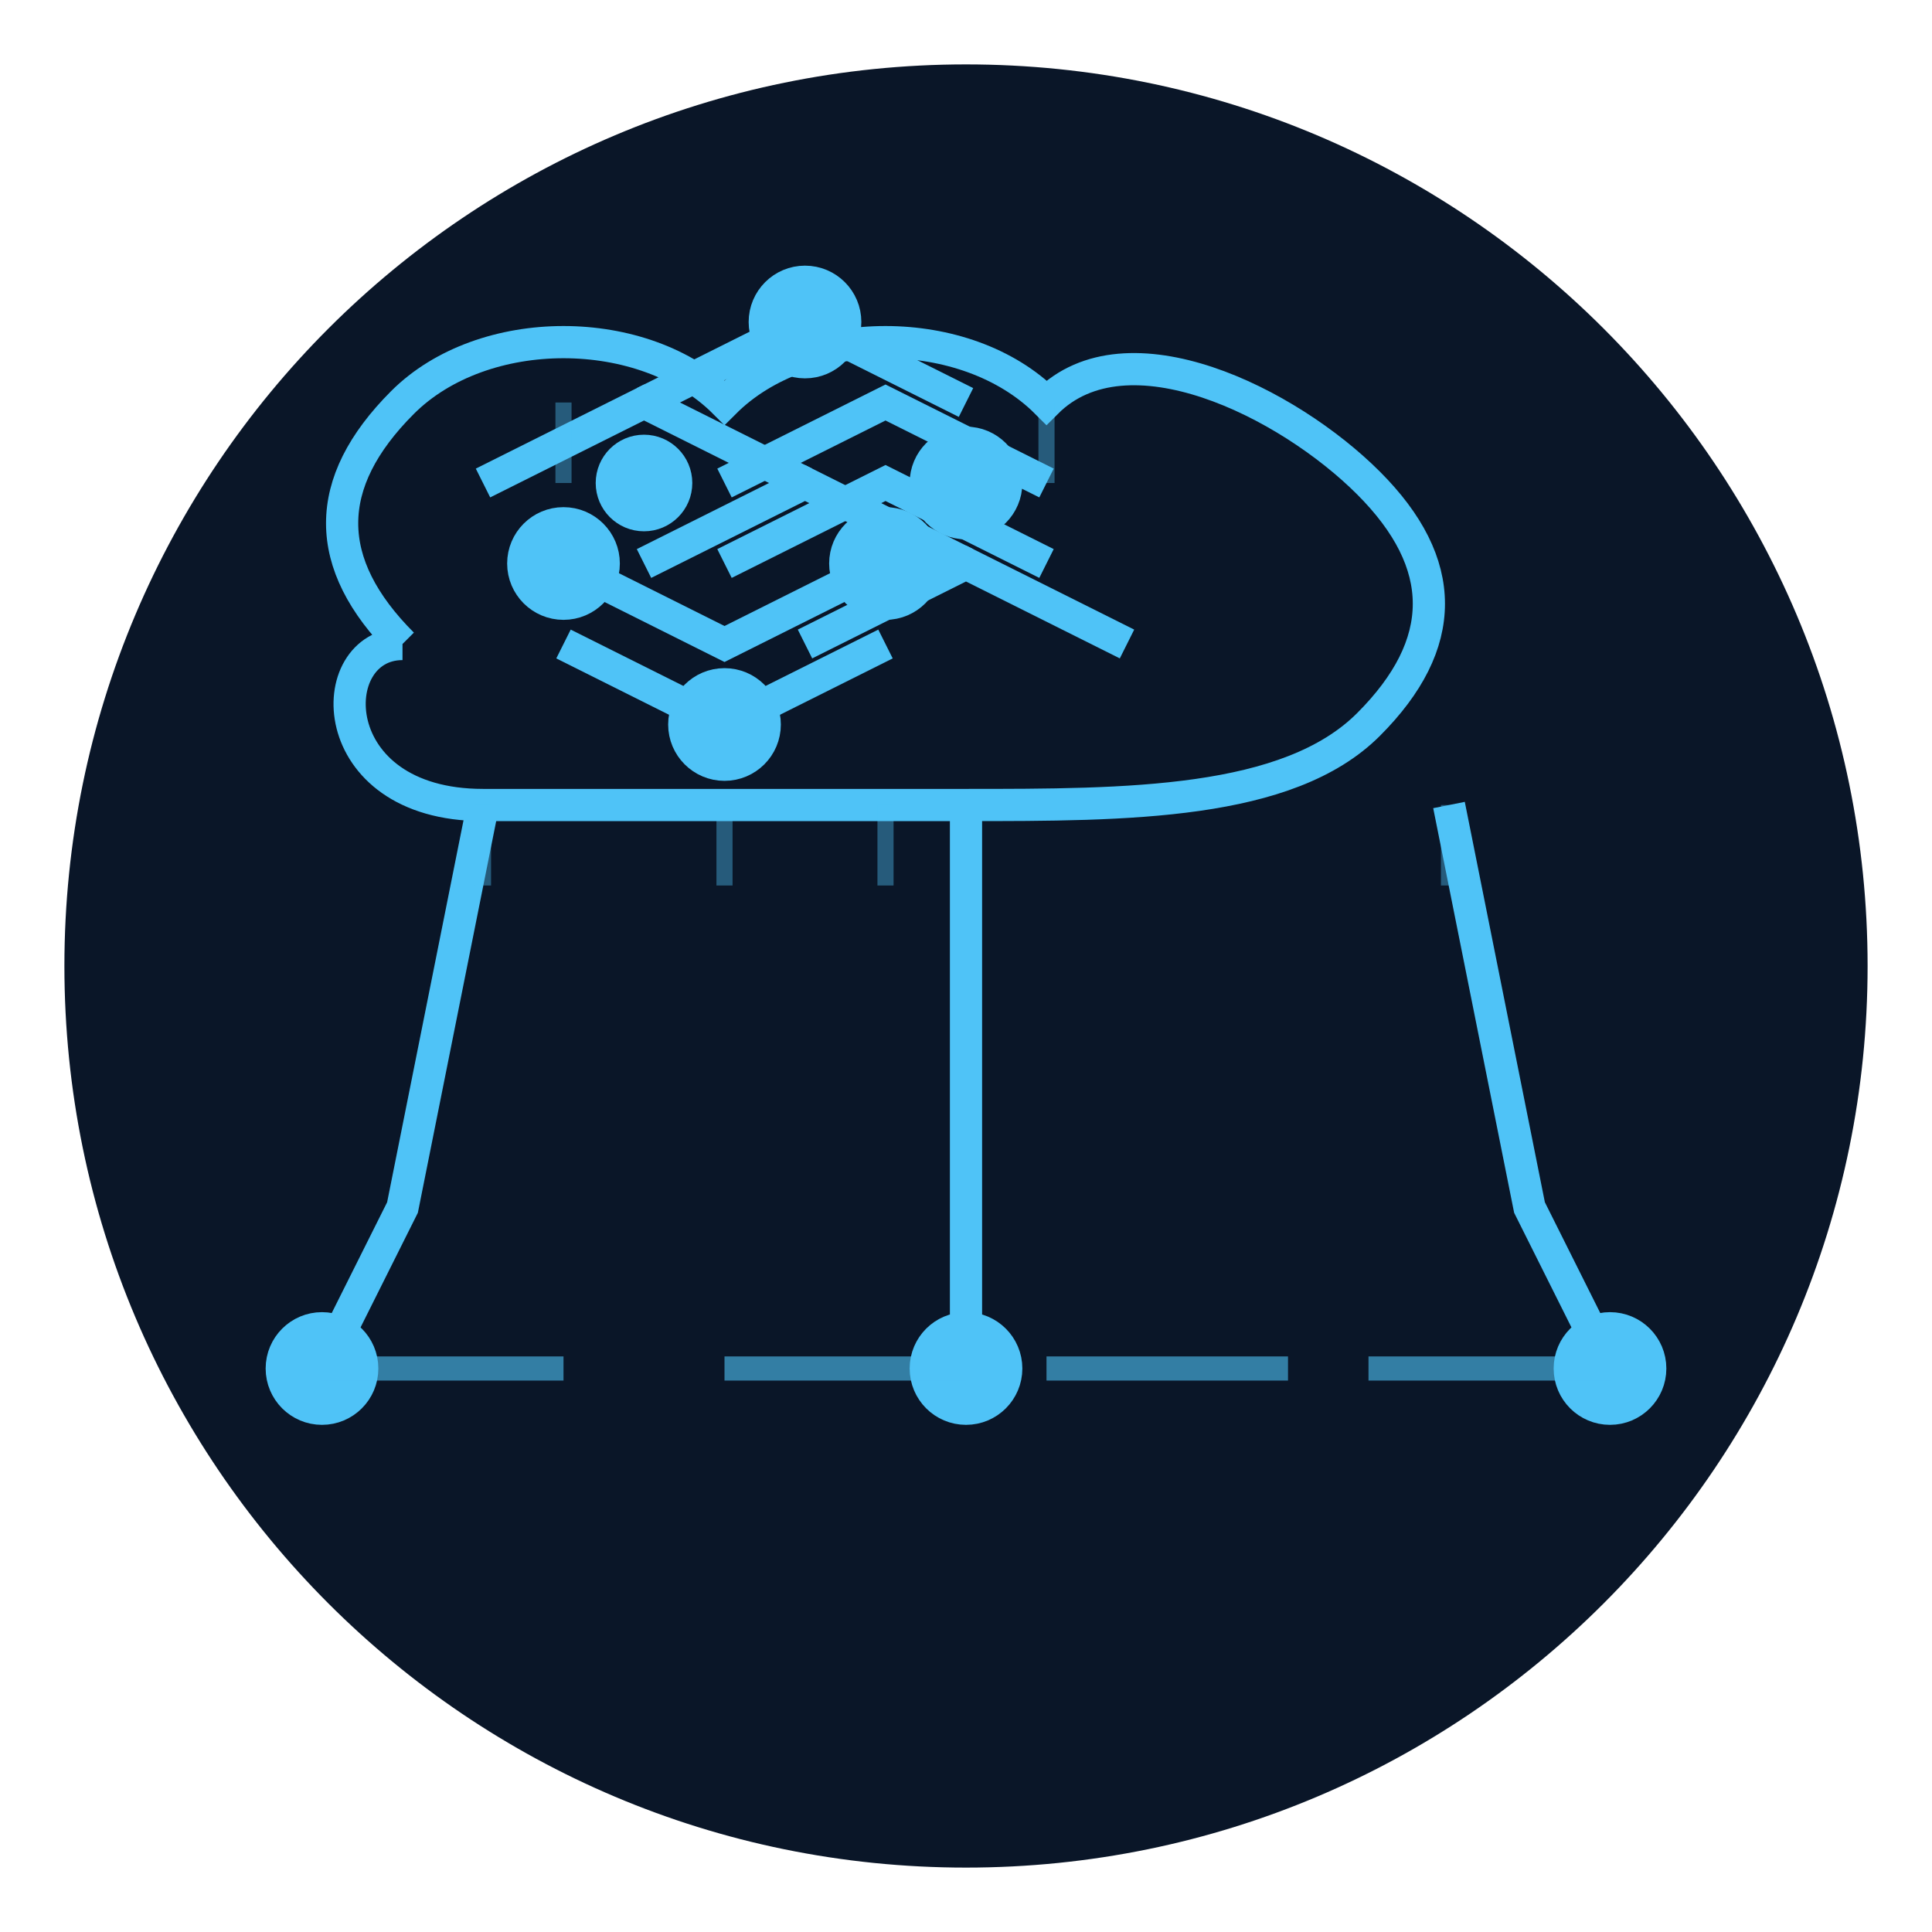
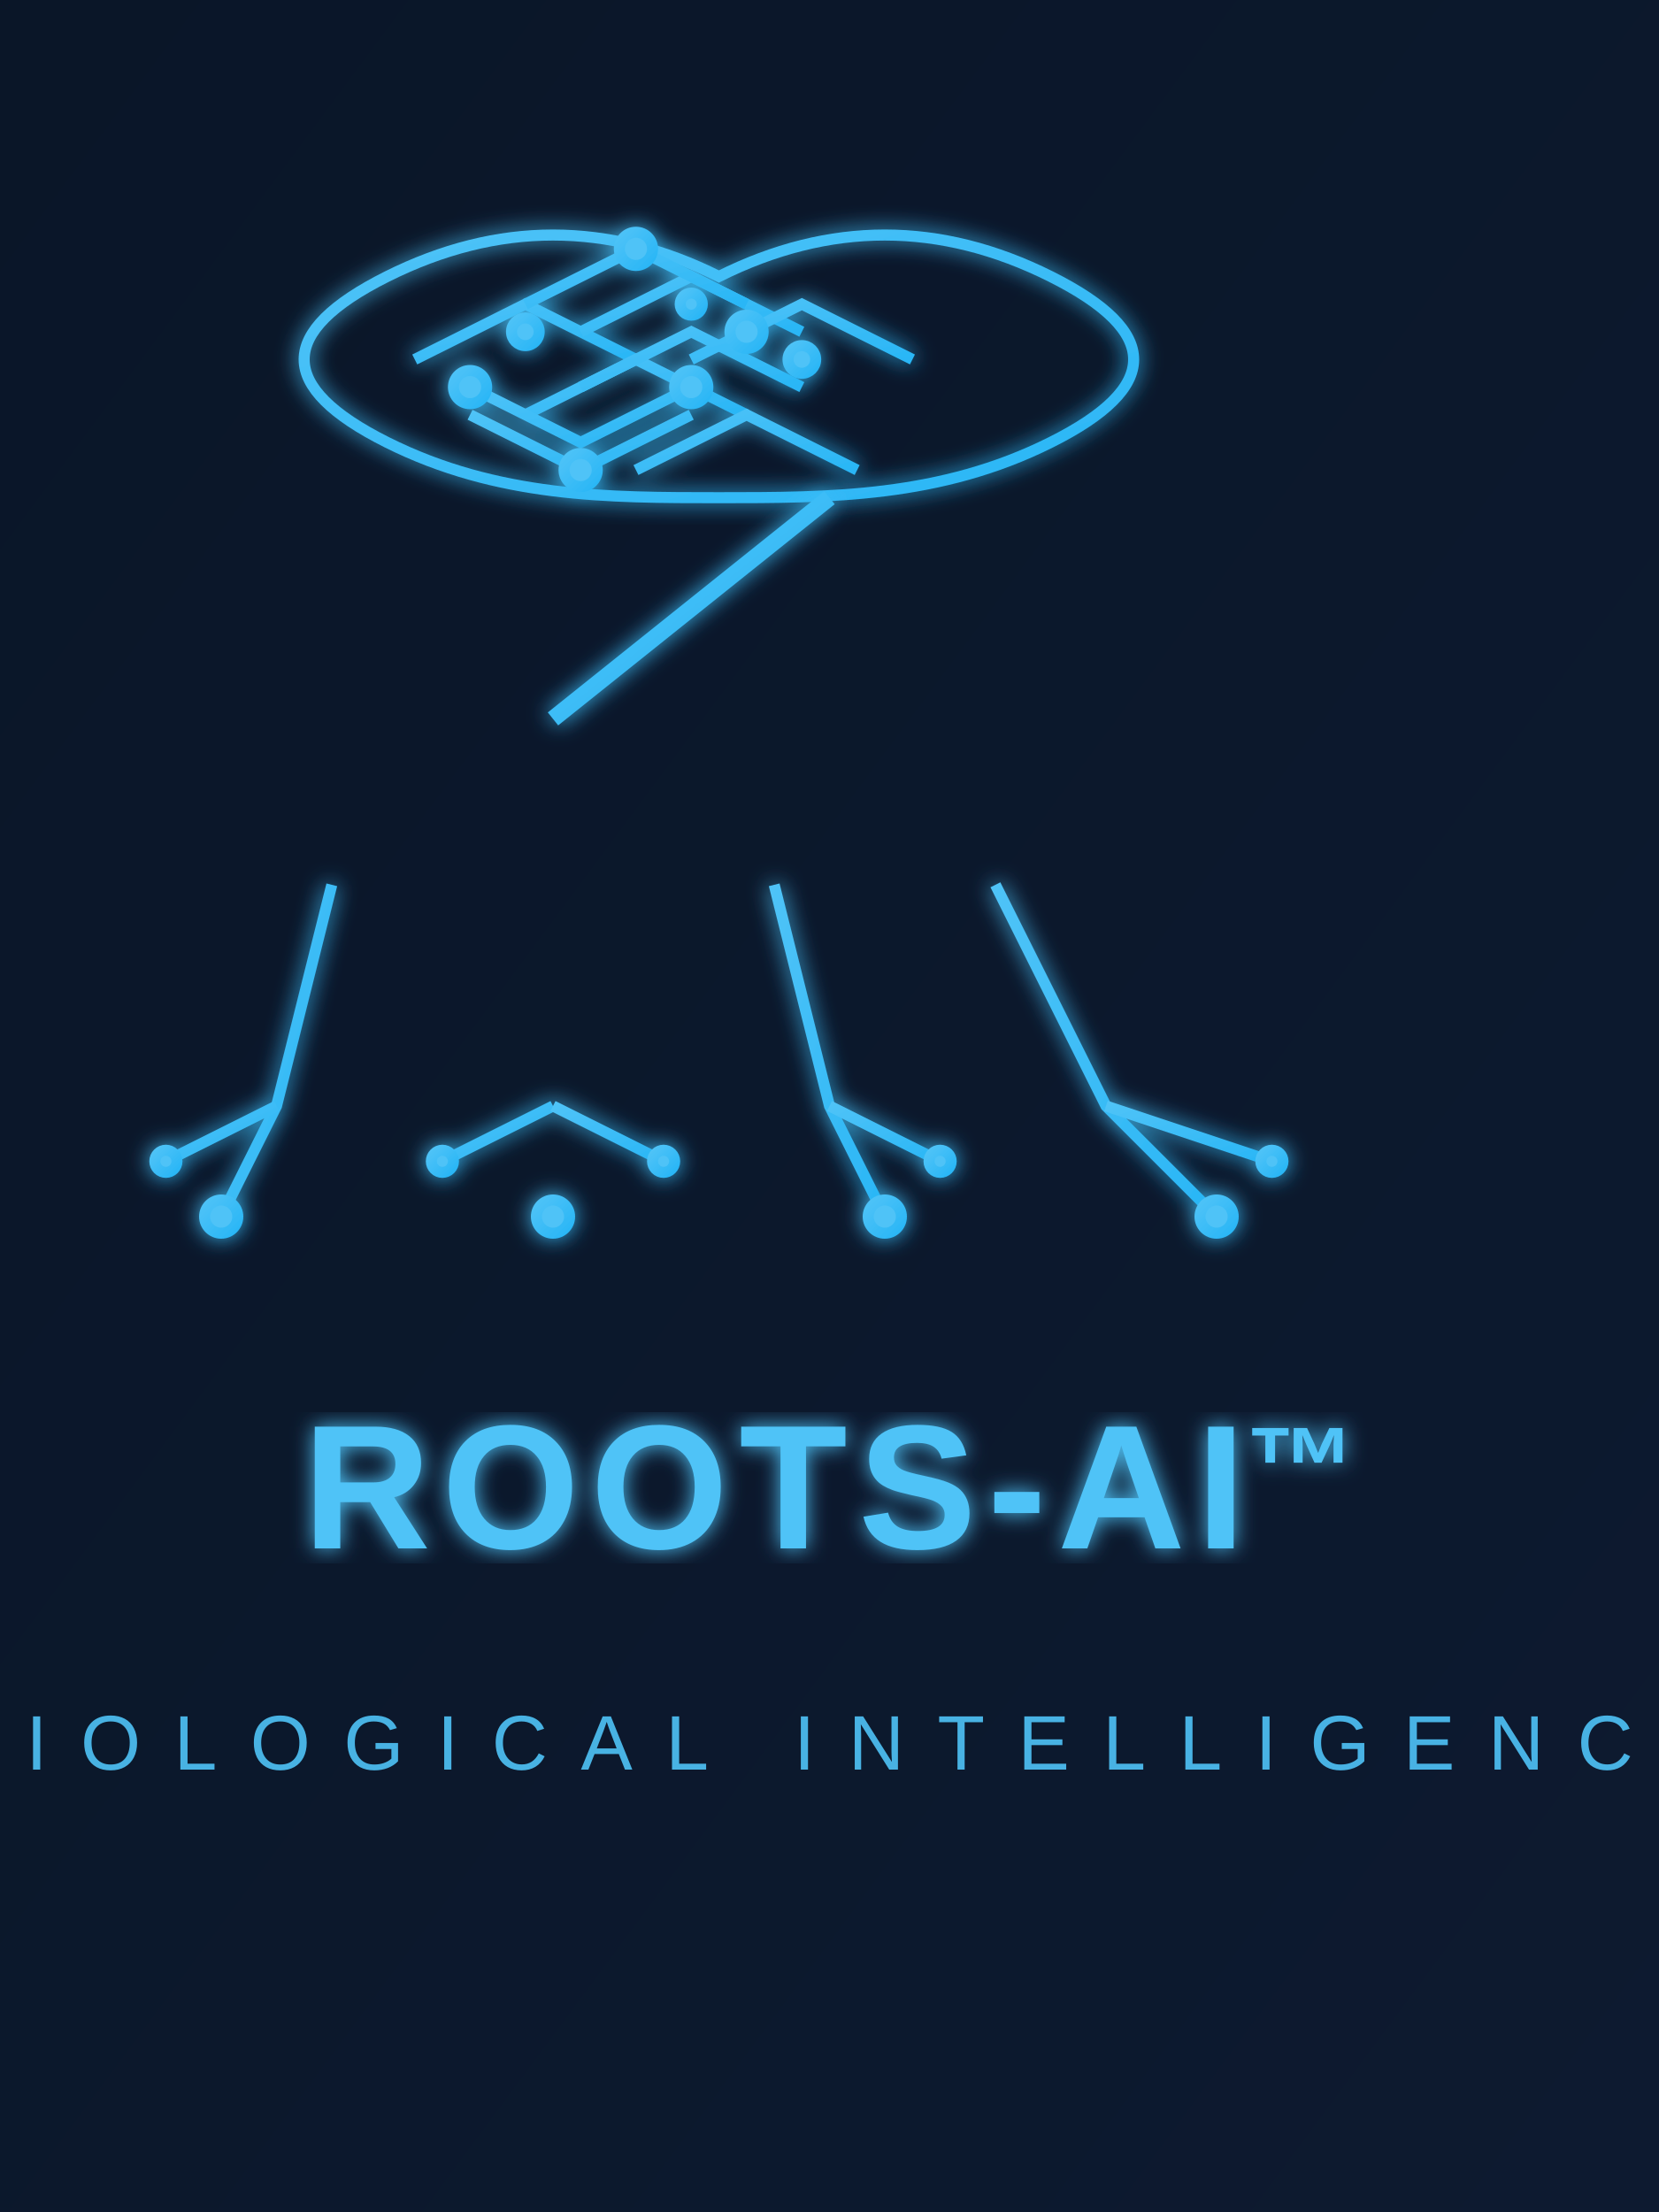
- <svg xmlns="http://www.w3.org/2000/svg" viewBox="0 0 120 120" fill="none">
-   <circle cx="60" cy="60" r="56" fill="#0A1628" />
-   <g stroke="#4FC3F7" stroke-width="2" fill="none">
-     <path d="M25 40 C20 35 20 30 25 25 C30 20 40 20 45 25 C50 20 60 20 65 25 C70 20 80 25 85 30 C90 35 90 40 85 45 C80 50 70 50 60 50 C50 50 40 50 30 50 C20 50 20 40 25 40" />
-     <path d="M30 30 L40 25 L50 30" />
-     <path d="M40 35 L50 30 L60 35" />
-     <path d="M50 40 L60 35 L70 40" />
-     <path d="M35 35 L45 40 L55 35" />
-     <path d="M45 30 L55 25 L65 30" />
-     <path d="M40 25 L50 20 L60 25" />
-     <path d="M35 40 L45 45 L55 40" />
-     <path d="M45 35 L55 30 L65 35" />
-     <circle cx="35" cy="35" r="2.5" fill="#4FC3F7" />
-     <circle cx="55" cy="35" r="2.5" fill="#4FC3F7" />
-     <circle cx="45" cy="45" r="2.5" fill="#4FC3F7" />
-     <circle cx="50" cy="20" r="2.5" fill="#4FC3F7" />
-     <circle cx="40" cy="30" r="2" fill="#4FC3F7" />
-     <circle cx="60" cy="30" r="2.5" fill="#4FC3F7" />
+ <svg xmlns="http://www.w3.org/2000/svg" viewBox="0 0 300 400" fill="none">
+   <defs>
+     <linearGradient id="bgGradient" x1="0%" y1="0%" x2="100%" y2="100%">
+       <stop offset="0%" style="stop-color:#0A1628" />
+       <stop offset="100%" style="stop-color:#0D1A30" />
+     </linearGradient>
+     <linearGradient id="circuitGradient" x1="0%" y1="0%" x2="100%" y2="100%">
+       <stop offset="0%" style="stop-color:#4FC3F7" />
+       <stop offset="100%" style="stop-color:#29B6F6" />
+     </linearGradient>
+     <filter id="glow">
+       <feGaussianBlur stdDeviation="2" result="coloredBlur" />
+       <feMerge>
+         <feMergeNode in="coloredBlur" />
+         <feMergeNode in="SourceGraphic" />
+       </feMerge>
+     </filter>
+   </defs>
+   <rect width="300" height="400" fill="url(#bgGradient)" />
+   <g stroke="url(#circuitGradient)" stroke-width="2" fill="none" filter="url(#glow)">
+     <path d="M70 80 C50 70 50 60 70 50 C90 40 110 40 130 50 C150 40 170 40 190 50 C210 60 210 70 190 80 C170 90 150 90 130 90 C110 90 90 90 70 80" />
+     <path d="M75 65 L95 55 L115 65" />
+     <path d="M95 75 L115 65 L135 75" />
+     <path d="M115 85 L135 75 L155 85" />
+     <path d="M85 70 L105 80 L125 70" />
+     <path d="M105 60 L125 50 L145 60" />
+     <path d="M95 55 L115 45 L135 55" />
+     <path d="M85 75 L105 85 L125 75" />
+     <path d="M105 70 L125 60 L145 70" />
+     <path d="M125 65 L145 55 L165 65" />
+     <circle cx="85" cy="70" r="3" fill="#4FC3F7" />
+     <circle cx="125" cy="70" r="3" fill="#4FC3F7" />
+     <circle cx="105" cy="85" r="3" fill="#4FC3F7" />
+     <circle cx="115" cy="45" r="3" fill="#4FC3F7" />
+     <circle cx="95" cy="60" r="2.5" fill="#4FC3F7" />
+     <circle cx="135" cy="60" r="3" fill="#4FC3F7" />
+     <circle cx="145" cy="65" r="2.5" fill="#4FC3F7" />
+     <circle cx="125" cy="55" r="2" fill="#4FC3F7" />
  </g>
-   <g stroke="#4FC3F7" stroke-width="2" fill="none">
-     <path d="M30 50 L25 75 L20 85" />
-     <path d="M60 50 L60 75 L60 85" />
-     <path d="M90 50 L95 75 L100 85" />
-     <circle cx="20" cy="85" r="2.5" fill="#4FC3F7" />
-     <circle cx="60" cy="85" r="2.5" fill="#4FC3F7" />
-     <circle cx="100" cy="85" r="2.5" fill="#4FC3F7" />
+   <g stroke="url(#circuitGradient)" stroke-width="3" fill="none" filter="url(#glow)">
+     <path d="M60 90 L150 90" />
+     <path d="M150 90 L100 130" />
+     <path d="M100 130 L200 130" />
+     <path d="M200 130 L200 160" />
  </g>
-   <g stroke="#4FC3F7" stroke-width="1.5" fill="none" opacity="0.6">
-     <path d="M20 85 L35 85" />
-     <path d="M45 85 L60 85" />
-     <path d="M65 85 L80 85" />
-     <path d="M85 85 L100 85" />
+   <g stroke="url(#circuitGradient)" stroke-width="2" fill="none" filter="url(#glow)">
+     <path d="M60 160 L50 200 L40 220" />
+     <path d="M100 160 L100 200 L100 220" />
+     <path d="M140 160 L150 200 L160 220" />
+     <path d="M180 160 L200 200 L220 220" />
+     <path d="M50 200 L30 210" />
+     <path d="M100 200 L80 210" />
+     <path d="M100 200 L120 210" />
+     <path d="M150 200 L170 210" />
+     <path d="M200 200 L230 210" />
+     <circle cx="40" cy="220" r="3" fill="#4FC3F7" />
+     <circle cx="100" cy="220" r="3" fill="#4FC3F7" />
+     <circle cx="160" cy="220" r="3" fill="#4FC3F7" />
+     <circle cx="220" cy="220" r="3" fill="#4FC3F7" />
+     <circle cx="30" cy="210" r="2" fill="#4FC3F7" />
+     <circle cx="80" cy="210" r="2" fill="#4FC3F7" />
+     <circle cx="120" cy="210" r="2" fill="#4FC3F7" />
+     <circle cx="170" cy="210" r="2" fill="#4FC3F7" />
+     <circle cx="230" cy="210" r="2" fill="#4FC3F7" />
  </g>
-   <g stroke="#4FC3F7" stroke-width="1" fill="none" opacity="0.4">
-     <path d="M35 30 L35 25" />
-     <path d="M65 30 L65 25" />
-     <path d="M45 50 L45 55" />
-     <path d="M55 50 L55 55" />
-     <path d="M30 50 L30 55" />
-     <path d="M90 50 L90 55" />
+   <g stroke="url(#circuitGradient)" stroke-width="1.5" fill="none" opacity="0.5">
+     <path d="M40 220 L70 220" />
+     <path d="M80 220 L90 220" />
+     <path d="M110 220 L130 220" />
+     <path d="M140 220 L150 220" />
+     <path d="M170 220 L190 220" />
+     <path d="M200 220 L220 220" />
  </g>
+   <text x="150" y="280" text-anchor="middle" fill="#4FC3F7" font-family="Arial, sans-serif" font-weight="bold" font-size="32" letter-spacing="2" filter="url(#glow)">ROOTS-AI<tspan font-size="20" dy="-8">™</tspan>
+   </text>
+   <text x="150" y="320" text-anchor="middle" fill="#4FC3F7" font-family="Arial, sans-serif" font-weight="normal" font-size="14" letter-spacing="6" opacity="0.9">BIOLOGICAL INTELLIGENCE</text>
</svg>
